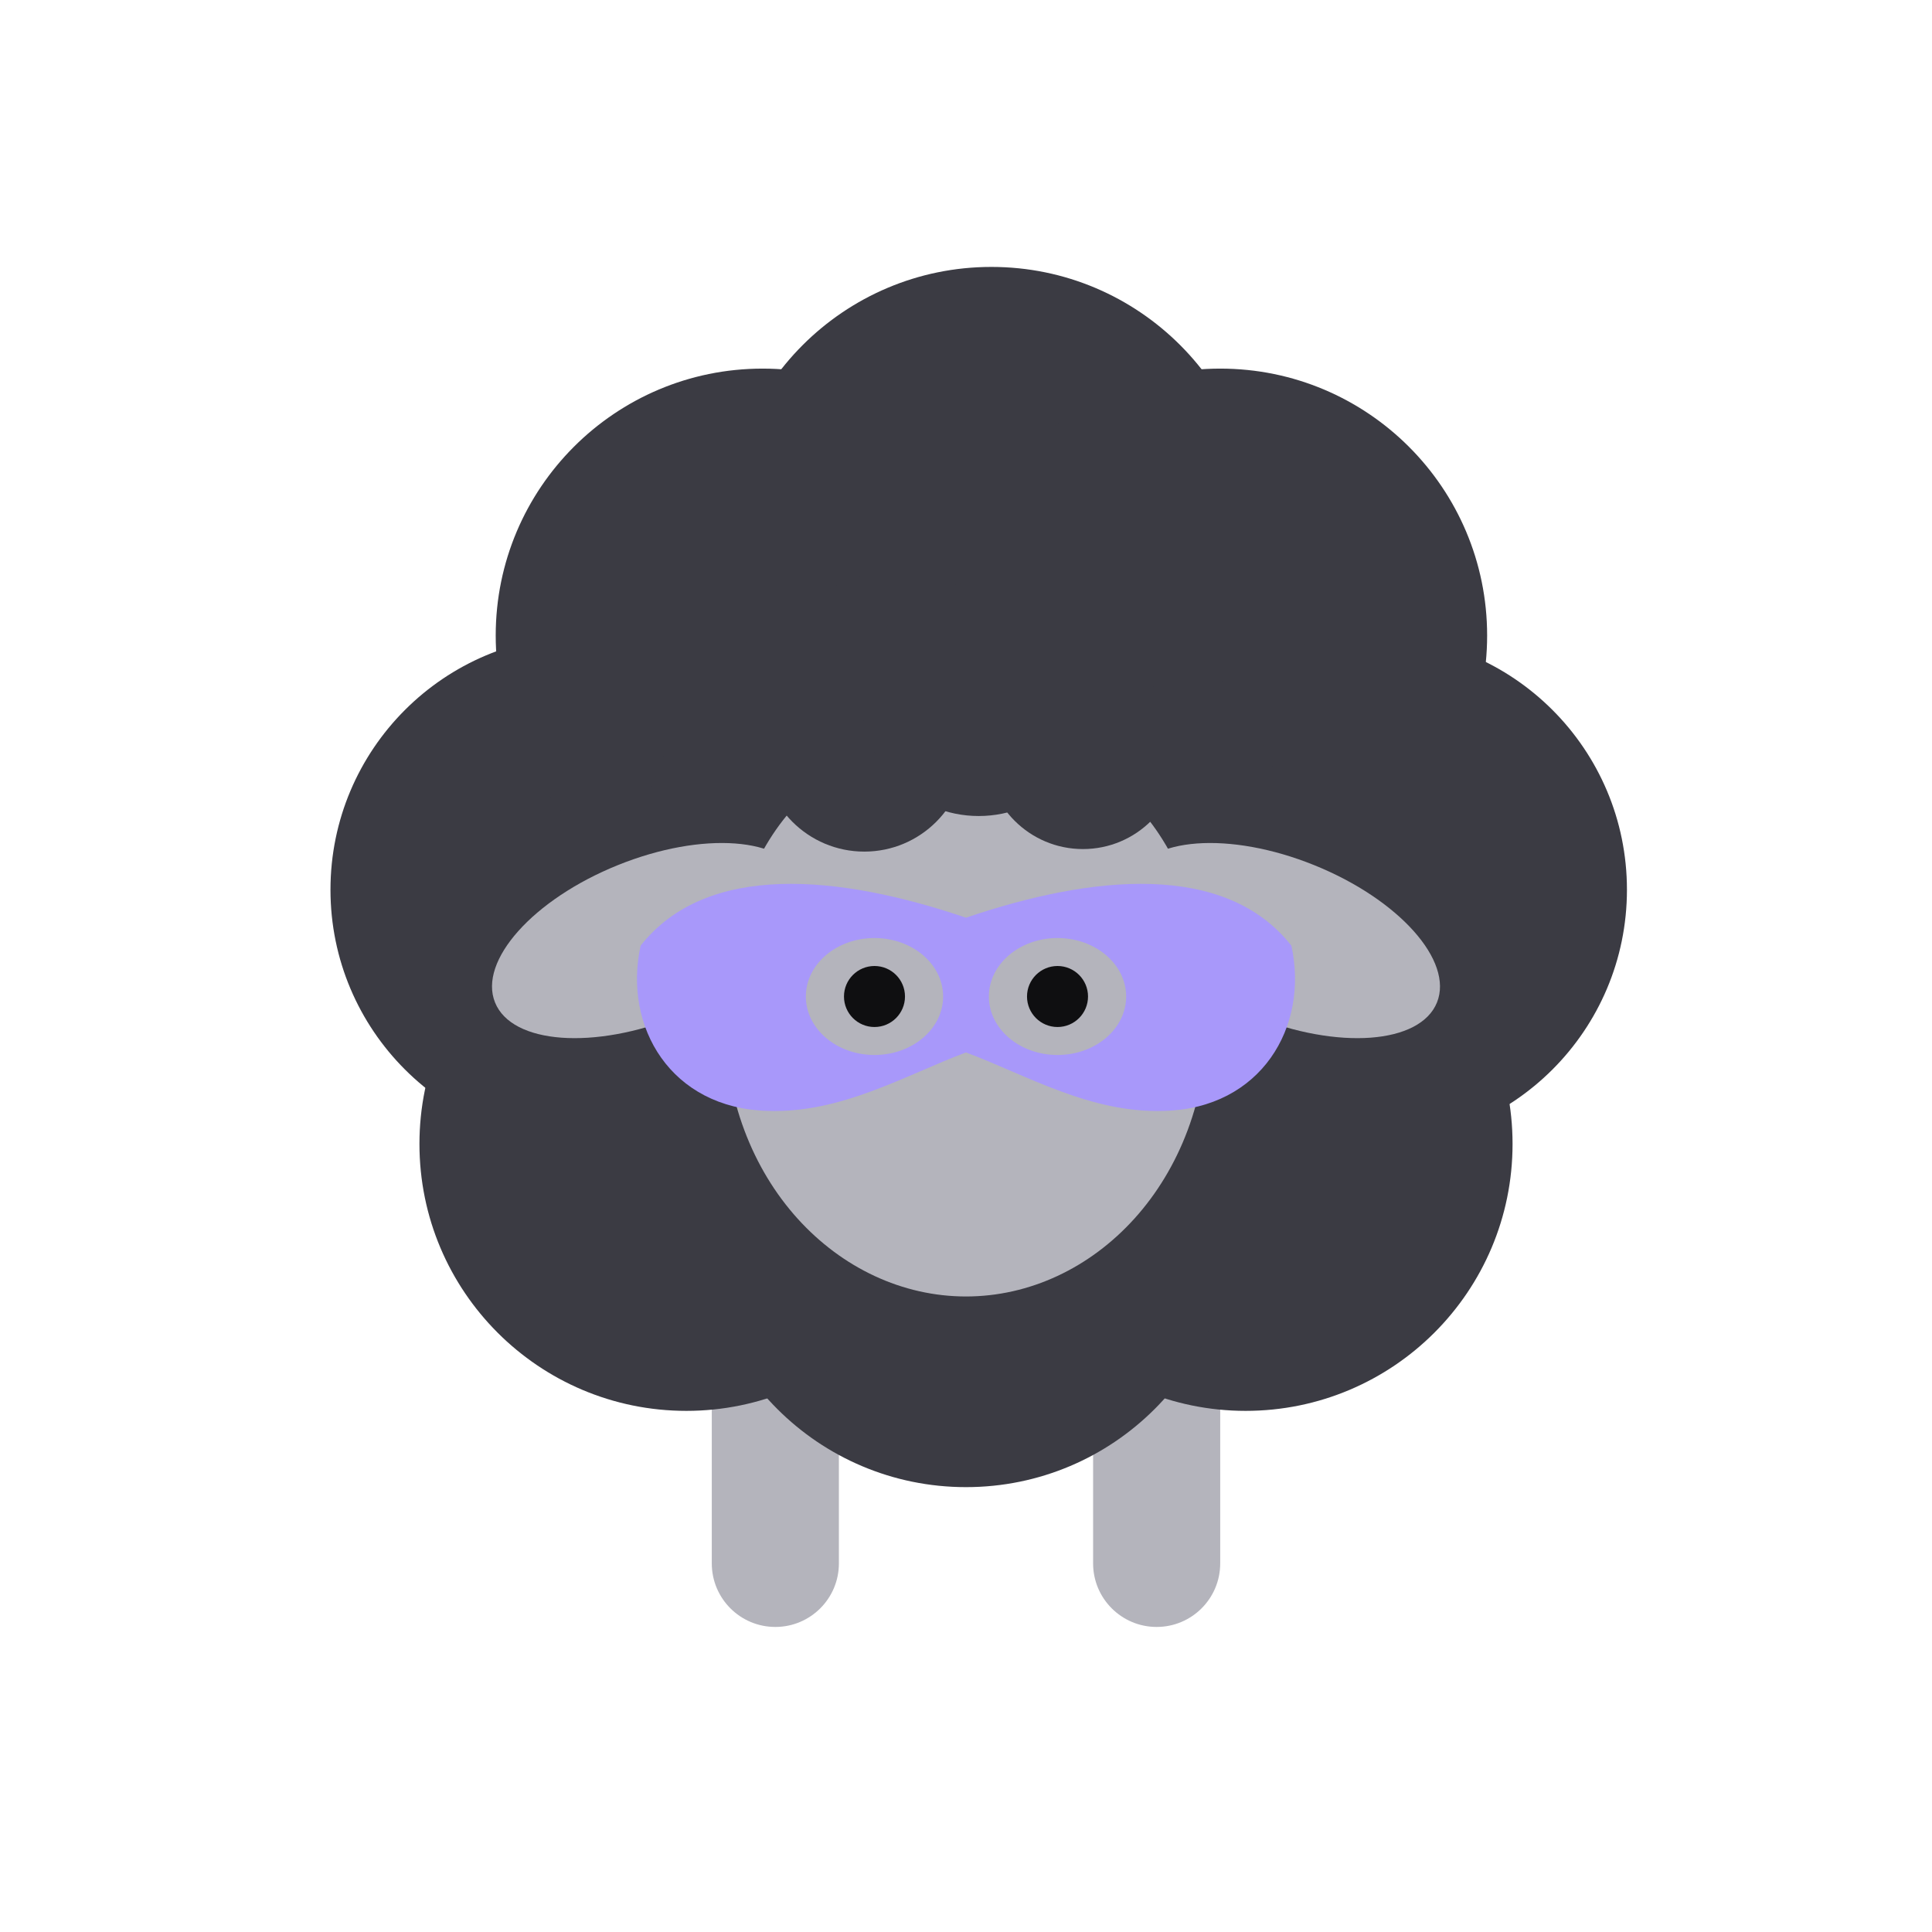
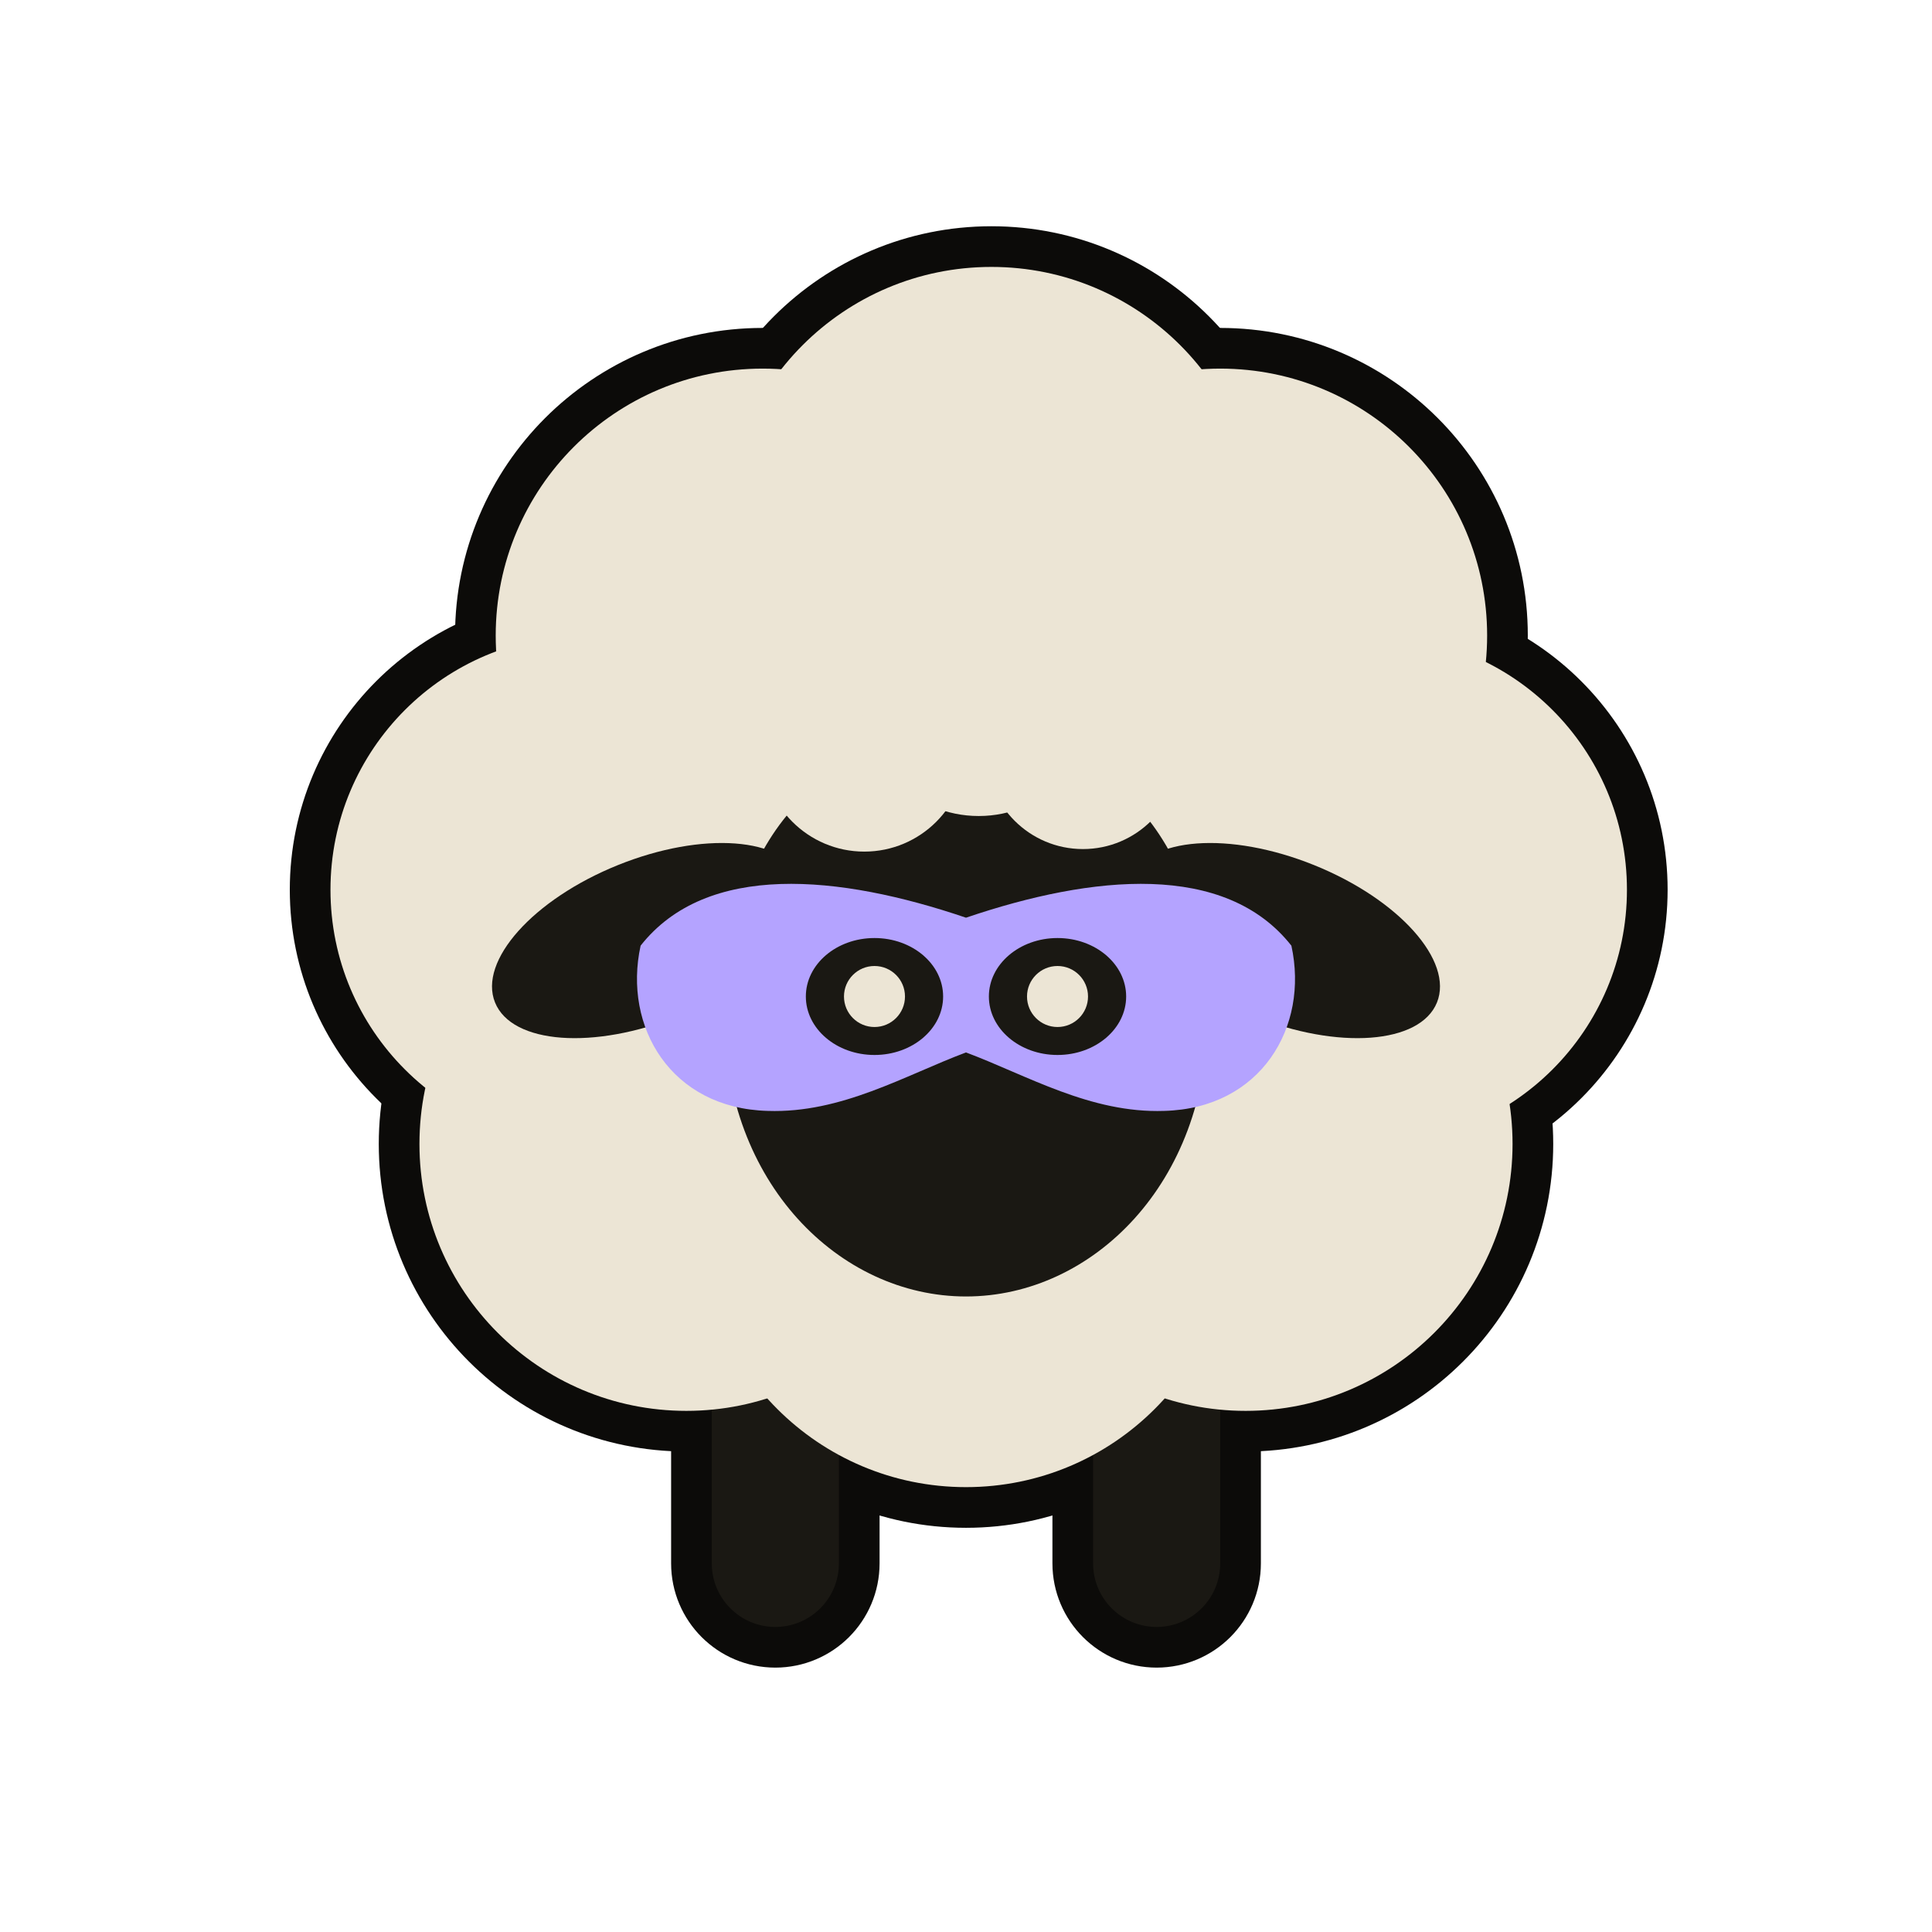
<svg xmlns="http://www.w3.org/2000/svg" width="512" height="512" viewBox="-8 -6 76 76" role="img" aria-label="Nobody, a sheep in a small violet mask">
-   <g fill="#b4b4bc">
+   <g fill="#0c0b09" stroke="#0c0b09" stroke-width="3.2" stroke-linejoin="round">
+     <rect x="20" y="44" width="5" height="14" rx="2.5" />
+     <rect x="35" y="44" width="5" height="14" rx="2.5" />
+     <circle cx="15" cy="29" r="10" />
+     <circle cx="22" cy="19" r="10.5" />
+     <circle cx="31" cy="15" r="10.5" />
+     <circle cx="40" cy="19" r="10.5" />
+     <circle cx="46" cy="29" r="10" />
+     <circle cx="41" cy="39" r="10.5" />
+     <circle cx="30" cy="42" r="10.5" />
+     <circle cx="19" cy="39" r="10.5" />
+     <circle cx="30" cy="29" r="13" />
+     <ellipse cx="17.5" cy="31" rx="6.5" ry="3.2" transform="rotate(-22 17.5 31)" />
+     <ellipse cx="42.5" cy="31" rx="6.5" ry="3.2" transform="rotate(22 42.5 31)" />
+   </g>
+   <g fill="#1a1813">
    <rect x="20" y="44" width="5" height="14" rx="2.5" />
    <rect x="35" y="44" width="5" height="14" rx="2.5" />
  </g>
-   <g fill="#3b3b43">
+   <g fill="#ece5d5">
    <circle cx="15" cy="29" r="10" />
    <circle cx="22" cy="19" r="10.5" />
    <circle cx="31" cy="15" r="10.5" />
    <circle cx="40" cy="19" r="10.5" />
    <circle cx="46" cy="29" r="10" />
    <circle cx="41" cy="39" r="10.5" />
    <circle cx="30" cy="42" r="10.5" />
    <circle cx="19" cy="39" r="10.5" />
    <circle cx="30" cy="29" r="13" />
  </g>
-   <g fill="#b4b4bc">
+   <g fill="#1a1813">
    <ellipse cx="17.5" cy="31" rx="6.5" ry="3.2" transform="rotate(-22 17.5 31)" />
    <ellipse cx="42.5" cy="31" rx="6.5" ry="3.2" transform="rotate(22 42.5 31)" />
    <path d="M30 23c6.5 0 9.5 5 9.5 11 0 6.5-4.5 11-9.5 11s-9.5-4.5-9.5-11c0-6 3-11 9.5-11z" />
  </g>
-   <g fill="#3b3b43">
+   <g fill="#ece5d5">
    <circle cx="26" cy="23.5" r="4" />
    <circle cx="30.5" cy="21.5" r="4.6" />
    <circle cx="34.6" cy="23.6" r="3.8" />
  </g>
-   <path d="M17.2 31.2C19.8 27.9 25 28.4 30 30.1 35 28.4 40.2 27.9 42.8 31.2 43.5 34.4 41.6 37.6 37.8 37.7 34.9 37.8 32.4 36.3 30 35.4 27.6 36.3 25.1 37.8 22.2 37.7 18.4 37.6 16.5 34.4 17.2 31.2ZM23.7 33.2a2.7 2.3 0 1 0 5.4 0a2.7 2.3 0 1 0-5.4 0ZM30.9 33.2a2.7 2.3 0 1 0 5.4 0a2.7 2.3 0 1 0-5.4 0Z" fill="#a898fa" fill-rule="evenodd" />
-   <g fill="#0f0f11">
+   <path d="M17.2 31.2C19.8 27.9 25 28.4 30 30.1 35 28.4 40.2 27.9 42.8 31.2 43.5 34.4 41.6 37.6 37.8 37.7 34.9 37.8 32.4 36.3 30 35.4 27.6 36.3 25.1 37.8 22.2 37.7 18.4 37.6 16.5 34.4 17.2 31.2ZM23.7 33.2a2.7 2.3 0 1 0 5.4 0a2.7 2.3 0 1 0-5.4 0ZM30.9 33.2a2.7 2.3 0 1 0 5.4 0a2.7 2.3 0 1 0-5.4 0Z" fill="#b4a3ff" fill-rule="evenodd" />
+   <g fill="#ece5d5">
    <circle cx="26.4" cy="33.2" r="1.2" />
    <circle cx="33.6" cy="33.2" r="1.2" />
  </g>
</svg>
